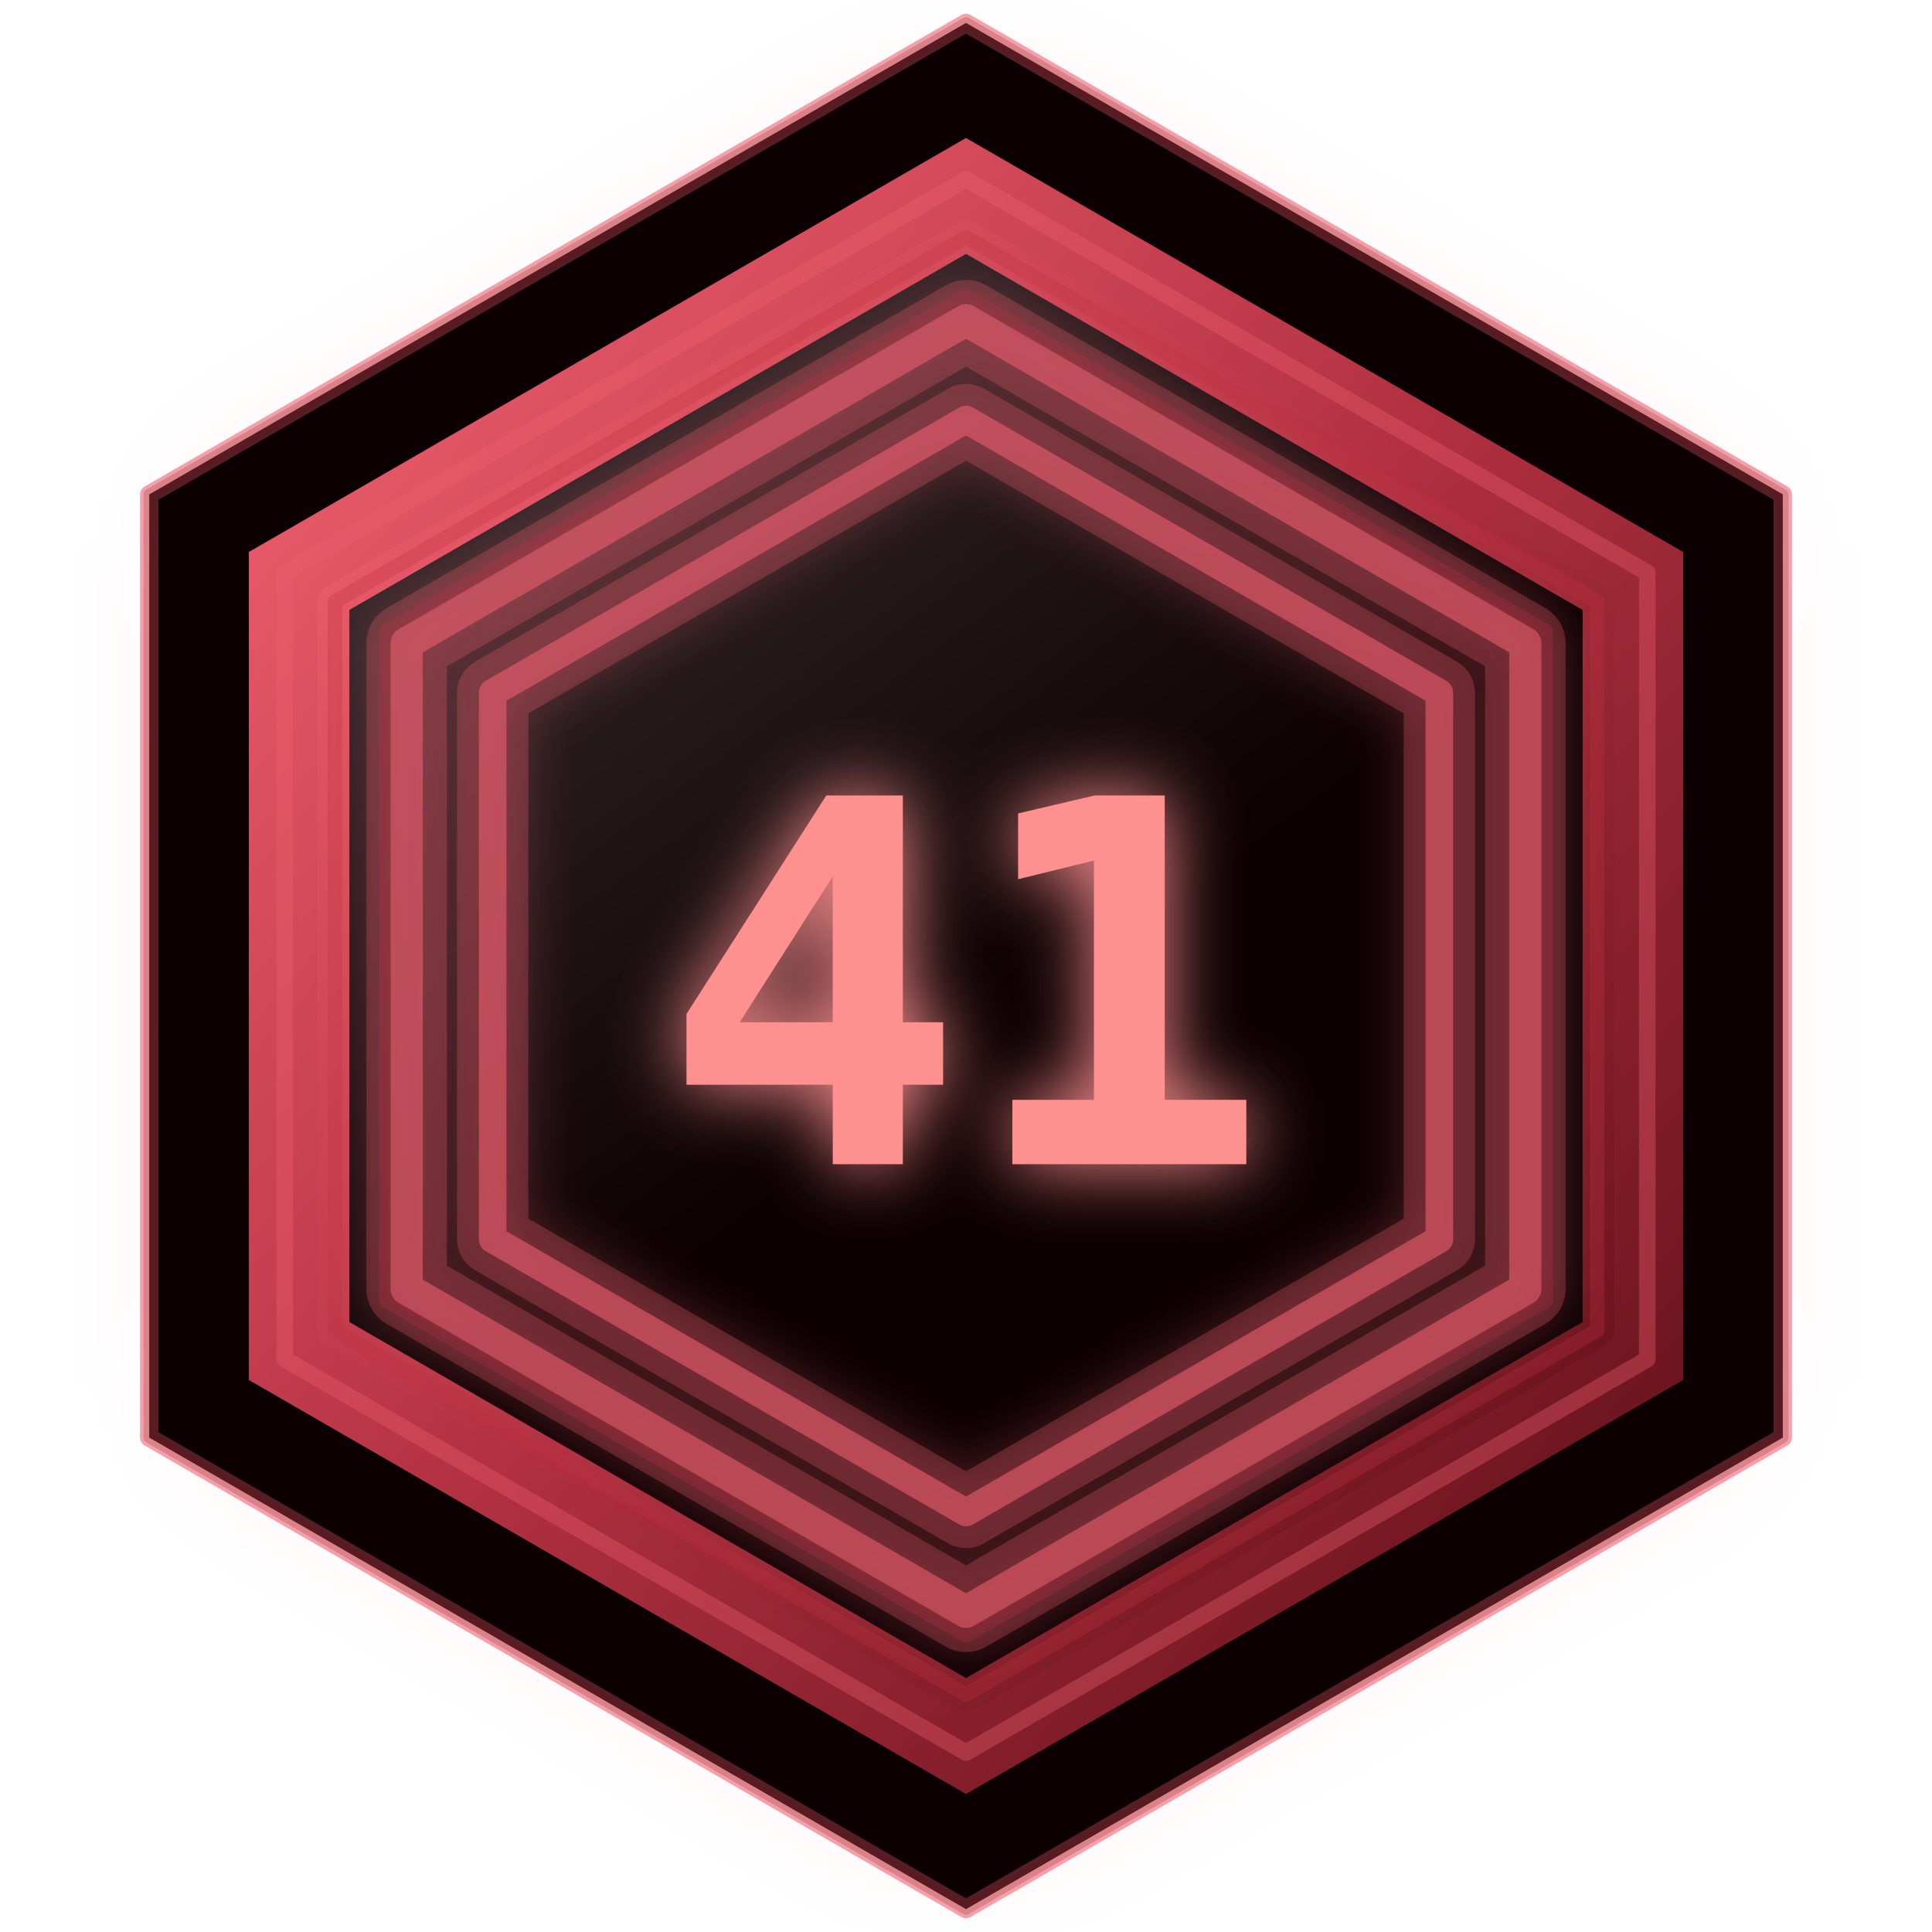
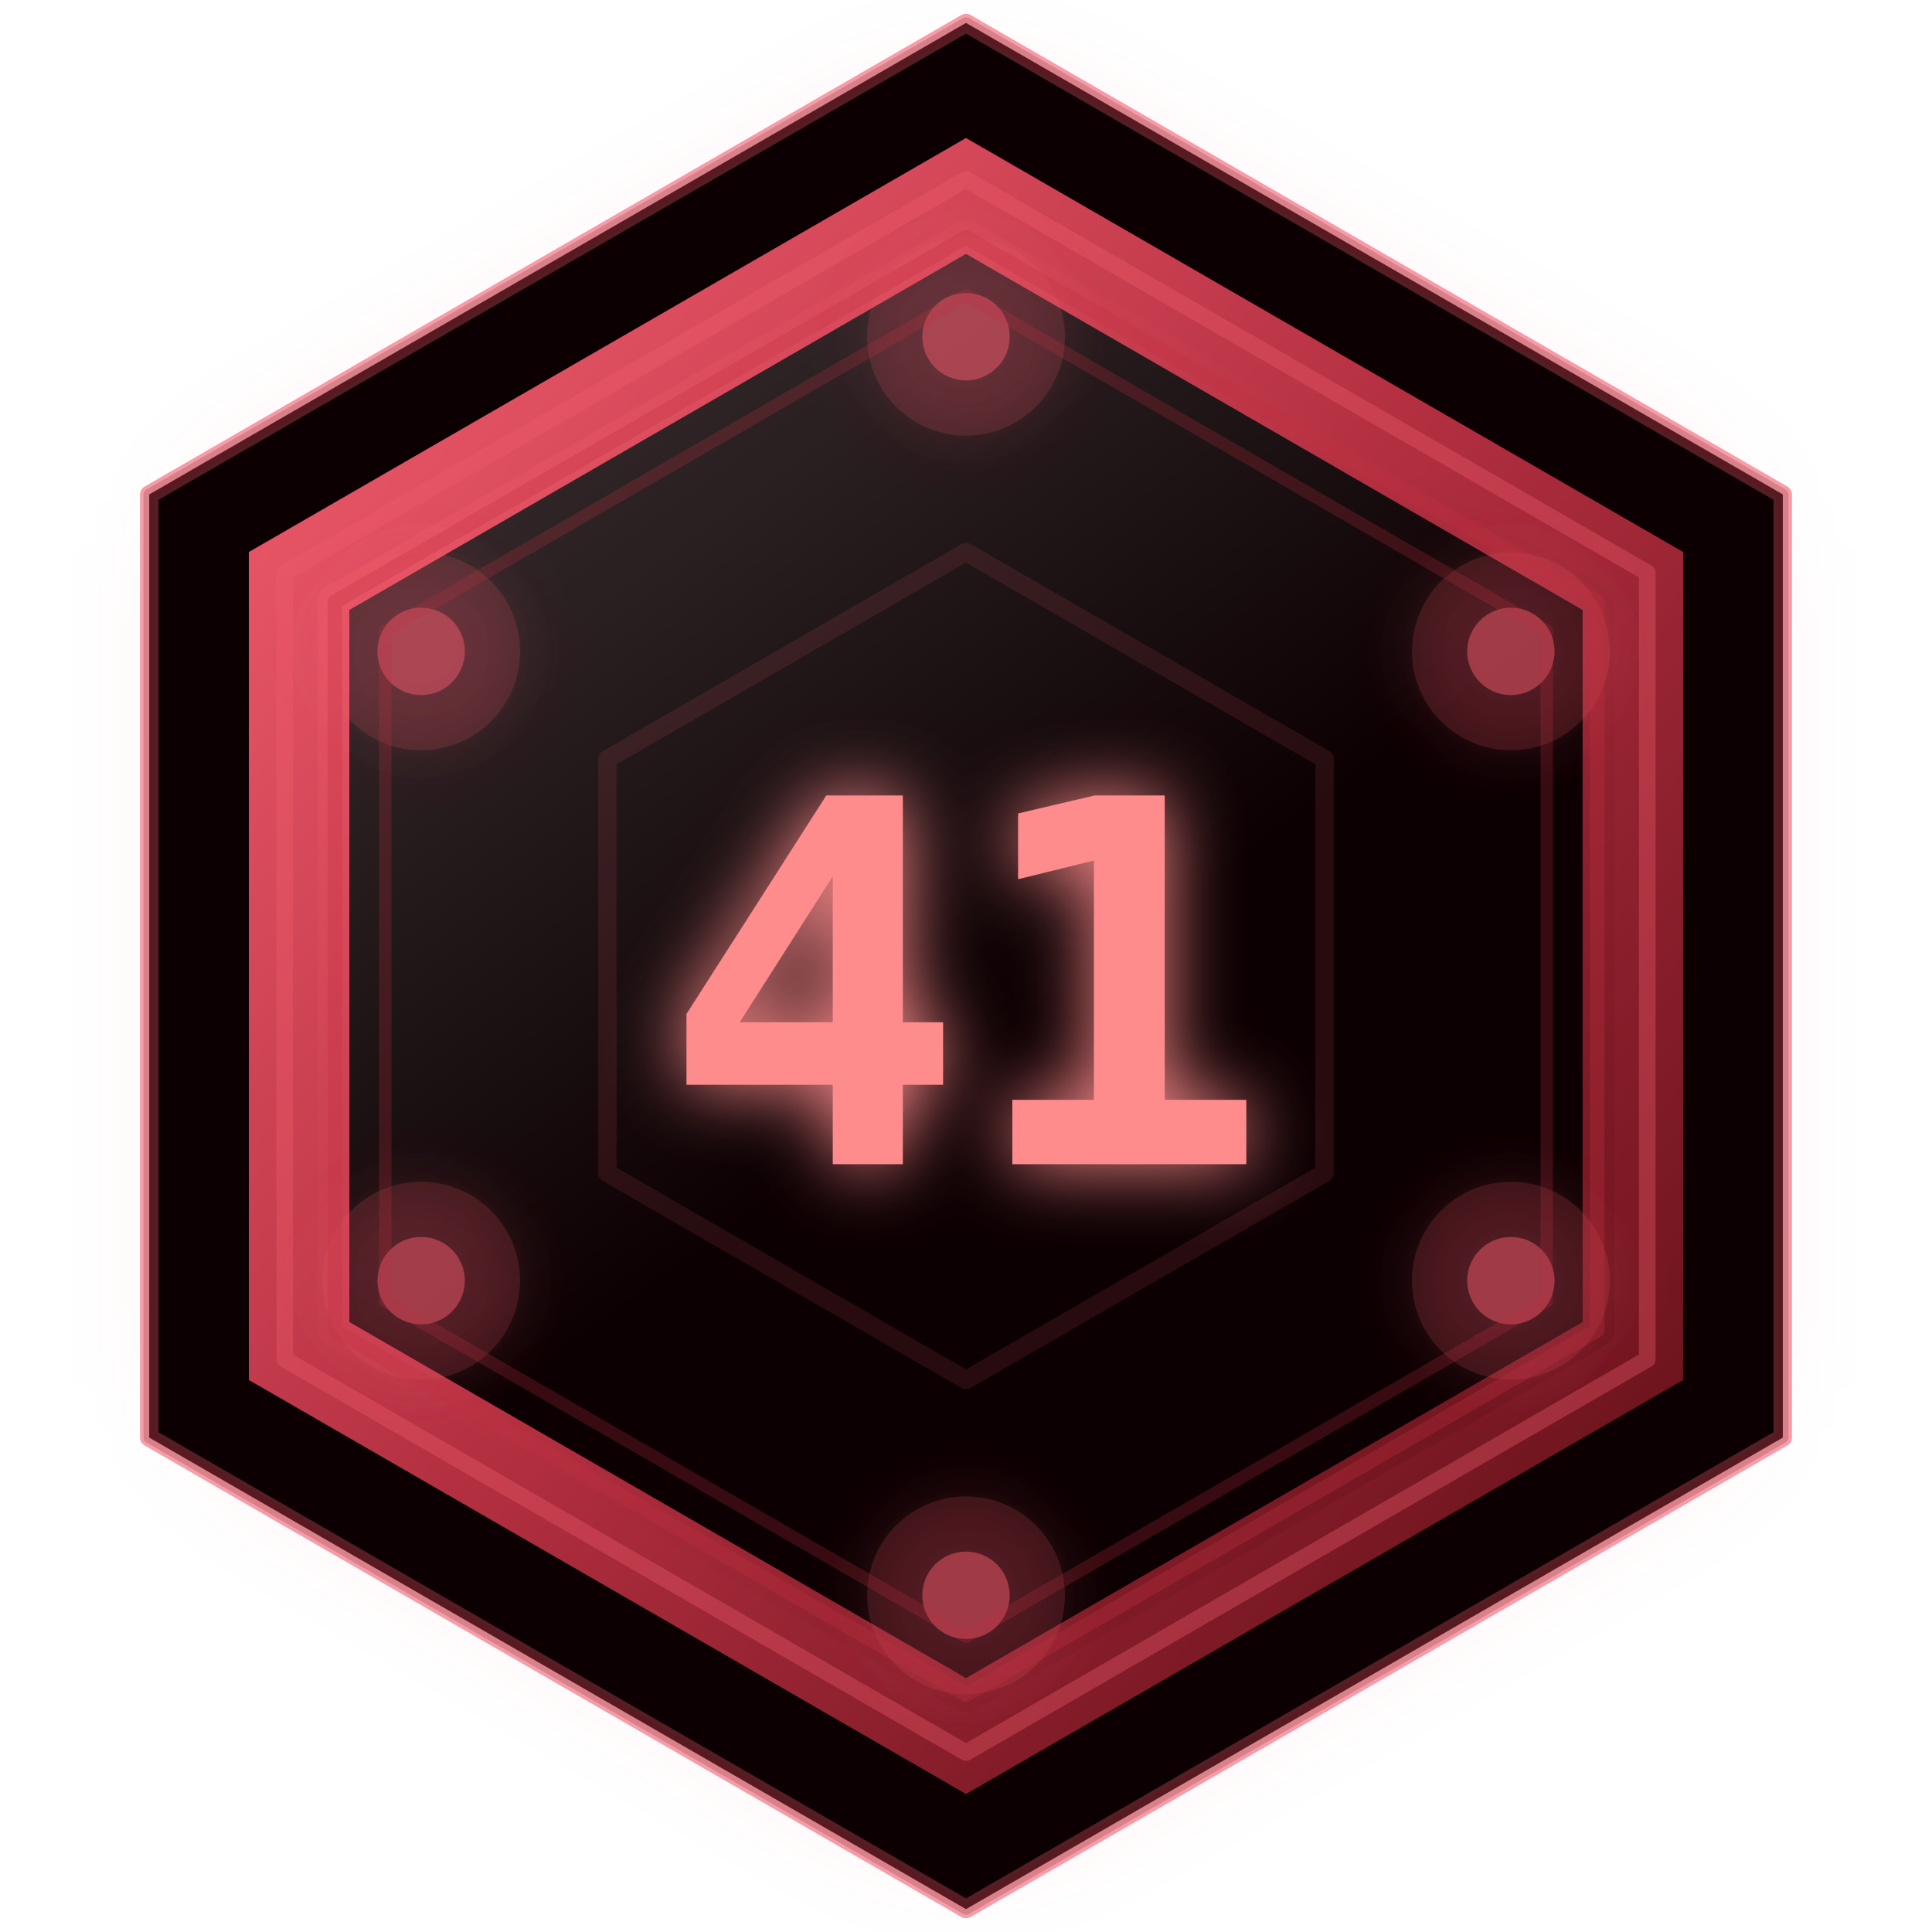
<svg xmlns="http://www.w3.org/2000/svg" width="84" height="84" viewBox="0 0 84 84" role="img" aria-label="Level 41 Badge">
  <defs>
    <radialGradient id="bglv41" cx="35%" cy="28%" r="72%">
      <stop offset="0%" stop-color="#0c0002" />
      <stop offset="100%" stop-color="#0c0002" />
    </radialGradient>
    <linearGradient id="rimlv41" x1="5%" y1="5%" x2="95%" y2="95%">
-       <stop offset="0%" stop-color="#f06070" />
-       <stop offset="50%" stop-color="#b03040" />
-       <stop offset="100%" stop-color="#601018" />
+       <stop offset="0%" stop-color="#f05c6d" />
+       <stop offset="50%" stop-color="#b12e3f" />
+       <stop offset="100%" stop-color="#610f17" />
    </linearGradient>
    <linearGradient id="shlv41" x1="18%" y1="0%" x2="82%" y2="100%">
      <stop offset="0%" stop-color="white" stop-opacity="0.18" />
      <stop offset="55%" stop-color="white" stop-opacity="0" />
    </linearGradient>
    <filter id="gllv41" x="-40%" y="-40%" width="180%" height="180%">
      <feGaussianBlur stdDeviation="1.6" result="b" />
      <feMerge>
        <feMergeNode in="b" />
        <feMergeNode in="SourceGraphic" />
      </feMerge>
    </filter>
    <filter id="halolv41" x="-35%" y="-35%" width="170%" height="170%">
      <feGaussianBlur stdDeviation="3.5" result="b" />
      <feMerge>
        <feMergeNode in="b" />
        <feMergeNode in="SourceGraphic" />
      </feMerge>
    </filter>
    <linearGradient id="pglv41_0" x1="5%" y1="0%" x2="95%" y2="100%">
-       <stop offset="0%" stop-color="#f06070" stop-opacity="0.95" />
-       <stop offset="38%" stop-color="#b03040" stop-opacity="0.90" />
-       <stop offset="100%" stop-color="#601018" stop-opacity="0.85" />
+       <stop offset="0%" stop-color="#f05c6d" stop-opacity="0.95" />
+       <stop offset="38%" stop-color="#b12e3f" stop-opacity="0.90" />
+       <stop offset="100%" stop-color="#610f17" stop-opacity="0.85" />
    </linearGradient>
    <linearGradient id="pglv41_1" x1="5%" y1="0%" x2="95%" y2="100%">
-       <stop offset="0%" stop-color="#f06070" stop-opacity="0.95" />
-       <stop offset="38%" stop-color="#b03040" stop-opacity="0.90" />
-       <stop offset="100%" stop-color="#601018" stop-opacity="0.85" />
+       <stop offset="0%" stop-color="#f05c6d" stop-opacity="0.95" />
+       <stop offset="38%" stop-color="#b12e3f" stop-opacity="0.90" />
+       <stop offset="100%" stop-color="#610f17" stop-opacity="0.85" />
    </linearGradient>
    <linearGradient id="pglv41_2" x1="5%" y1="0%" x2="95%" y2="100%">
-       <stop offset="0%" stop-color="#f06070" stop-opacity="0.95" />
-       <stop offset="38%" stop-color="#b03040" stop-opacity="0.90" />
-       <stop offset="100%" stop-color="#601018" stop-opacity="0.85" />
+       <stop offset="0%" stop-color="#f05c6d" stop-opacity="0.95" />
+       <stop offset="38%" stop-color="#b12e3f" stop-opacity="0.90" />
+       <stop offset="100%" stop-color="#610f17" stop-opacity="0.85" />
    </linearGradient>
-     <filter id="rotGlowlv41" x="-30%" y="-30%" width="160%" height="160%">
-       <feGaussianBlur stdDeviation="1.1" result="b" />
+     <filter id="rotDotGlowlv41" x="-80%" y="-80%" width="360%" height="360%">
+       <feGaussianBlur stdDeviation="1.3" result="b" />
      <feMerge>
        <feMergeNode in="b" />
        <feMergeNode in="SourceGraphic" />
      </feMerge>
    </filter>
  </defs>
-   <path d="M73.18,24.00 L73.18,60.00 L42.00,78.00 L10.82,60.00 L10.82,24.00 L42.00,6.00Z" fill="#f06070" fill-opacity="0.28" filter="url(#halolv41)" />
+   <path d="M73.18,24.00 L73.18,60.00 L42.00,78.00 L10.82,60.00 L10.82,24.00 L42.00,6.00Z" fill="#f05c6d" fill-opacity="0.28" filter="url(#halolv41)" />
  <path d="M75.98,22.38 L75.98,61.62 L42.00,81.24 L8.02,61.62 L8.02,22.38 L42.00,2.76Z" fill="url(#pglv41_0)" />
  <path d="M73.18,24.00 L73.18,60.00 L42.00,78.00 L10.82,60.00 L10.82,24.00 L42.00,6.00Z" fill="#0c0002" />
-   <path d="M75.98,22.38 L75.98,61.62 L42.00,81.24 L8.02,61.62 L8.02,22.38 L42.00,2.76Z" fill="none" stroke="#f06070" stroke-width="0.8" stroke-opacity="0.48" stroke-linejoin="round" />
-   <path d="M73.18,24.00 L73.18,60.00 L42.00,78.00 L10.82,60.00 L10.82,24.00 L42.00,6.00Z" fill="none" stroke="#601018" stroke-width="0.5" stroke-opacity="0.28" stroke-linejoin="round" />
+   <path d="M75.98,22.38 L75.98,61.62 L42.00,81.24 L8.02,61.62 L8.02,22.38 L42.00,2.76Z" fill="none" stroke="#f05c6d" stroke-width="0.8" stroke-opacity="0.48" stroke-linejoin="round" />
+   <path d="M73.18,24.00 L73.18,60.00 L42.00,78.00 L10.82,60.00 L10.82,24.00 L42.00,6.00Z" fill="none" stroke="#610f17" stroke-width="0.5" stroke-opacity="0.28" stroke-linejoin="round" />
  <path d="M77.51,21.50 L77.51,62.50 L42.00,83.00 L6.49,62.50 L6.49,21.50 L42.00,1.00Z" fill="url(#pglv41_1)" />
  <path d="M75.98,22.38 L75.98,61.62 L42.00,81.24 L8.02,61.62 L8.02,22.38 L42.00,2.76Z" fill="#0c0002" />
-   <path d="M77.51,21.50 L77.51,62.50 L42.00,83.00 L6.49,62.50 L6.49,21.50 L42.00,1.00Z" fill="none" stroke="#f06070" stroke-width="0.8" stroke-opacity="0.40" stroke-linejoin="round" />
-   <path d="M75.98,22.38 L75.98,61.62 L42.00,81.24 L8.02,61.62 L8.02,22.38 L42.00,2.76Z" fill="none" stroke="#601018" stroke-width="0.5" stroke-opacity="0.24" stroke-linejoin="round" />
+   <path d="M77.51,21.50 L77.51,62.50 L42.00,83.00 L6.49,62.50 L6.49,21.50 L42.00,1.00Z" fill="none" stroke="#f05c6d" stroke-width="0.8" stroke-opacity="0.40" stroke-linejoin="round" />
+   <path d="M75.98,22.38 L75.98,61.62 L42.00,81.24 L8.02,61.62 L8.02,22.38 L42.00,2.76Z" fill="none" stroke="#610f17" stroke-width="0.5" stroke-opacity="0.24" stroke-linejoin="round" />
  <path d="M77.51,21.50 L77.51,62.50 L42.00,83.00 L6.49,62.50 L6.49,21.50 L42.00,1.00Z" fill="url(#pglv41_2)" />
  <path d="M77.51,21.50 L77.51,62.50 L42.00,83.00 L6.49,62.50 L6.49,21.50 L42.00,1.00Z" fill="#0c0002" />
-   <path d="M77.51,21.50 L77.51,62.50 L42.00,83.00 L6.49,62.50 L6.49,21.50 L42.00,1.00Z" fill="none" stroke="#f06070" stroke-width="0.8" stroke-opacity="0.32" stroke-linejoin="round" />
-   <path d="M77.51,21.50 L77.51,62.50 L42.00,83.00 L6.49,62.50 L6.49,21.50 L42.00,1.00Z" fill="none" stroke="#601018" stroke-width="0.5" stroke-opacity="0.20" stroke-linejoin="round" />
+   <path d="M77.51,21.50 L77.51,62.50 L42.00,83.00 L6.49,62.50 L6.49,21.50 L42.00,1.00Z" fill="none" stroke="#f05c6d" stroke-width="0.8" stroke-opacity="0.32" stroke-linejoin="round" />
+   <path d="M77.51,21.50 L77.51,62.50 L42.00,83.00 L6.49,62.50 L6.49,21.50 L42.00,1.00Z" fill="none" stroke="#610f17" stroke-width="0.5" stroke-opacity="0.20" stroke-linejoin="round" />
  <path d="M73.18,24.00 L73.18,60.00 L42.00,78.00 L10.82,60.00 L10.82,24.00 L42.00,6.00Z" fill="url(#rimlv41)" />
  <path d="M69.44,26.16 L69.44,57.84 L42.00,73.68 L14.56,57.84 L14.56,26.16 L42.00,10.32Z" fill="#0c0002" />
  <path d="M69.44,26.16 L69.44,57.84 L42.00,73.68 L14.56,57.84 L14.56,26.16 L42.00,10.32Z" fill="none" stroke="url(#rimlv41)" stroke-width="1.5" stroke-linejoin="round" />
  <path d="M68.81,26.52 L68.81,57.48 L42.00,72.96 L15.19,57.48 L15.19,26.52 L42.00,11.04Z" fill="url(#bglv41)" />
  <path d="M68.81,26.52 L68.81,57.48 L42.00,72.96 L15.19,57.48 L15.19,26.52 L42.00,11.04Z" fill="url(#shlv41)" />
-   <path d="M66.32,27.96 L66.32,56.04 L42.00,70.08 L17.68,56.04 L17.68,27.96 L42.00,13.92Z" fill="none" stroke="#f06070" stroke-width="3.5" stroke-opacity="0.27" filter="url(#rotGlowlv41)" stroke-linejoin="round" />
-   <path d="M66.32,27.96 L66.32,56.04 L42.00,70.08 L17.68,56.04 L17.68,27.96 L42.00,13.92Z" fill="none" stroke="#f06070" stroke-width="1.4" stroke-opacity="0.58" stroke-linejoin="round" />
-   <path d="M62.58,53.88 L42.00,65.76 L21.42,53.88 L21.42,30.12 L42.00,18.24 L62.58,30.12Z" fill="none" stroke="#f06070" stroke-width="3.1" stroke-opacity="0.27" filter="url(#rotGlowlv41)" stroke-linejoin="round" />
-   <path d="M62.58,53.88 L42.00,65.76 L21.42,53.88 L21.42,30.12 L42.00,18.24 L62.58,30.12Z" fill="none" stroke="#f06070" stroke-width="1.2" stroke-opacity="0.58" stroke-linejoin="round" />
-   <path d="M71.62,24.90 L71.62,59.10 L42.00,76.20 L12.38,59.10 L12.38,24.90 L42.00,7.80Z" fill="none" stroke="#f06070" stroke-width="0.72" stroke-opacity="0.36" stroke-linejoin="round" />
-   <path d="M69.44,26.16 L69.44,57.84 L42.00,73.68 L14.56,57.84 L14.56,26.16 L42.00,10.32Z" fill="none" stroke="#c03040" stroke-width="0.63" stroke-opacity="0.30" stroke-linejoin="round" />
-   <path d="M67.25,27.42 L67.25,56.58 L42.00,71.16 L16.75,56.58 L16.75,27.42 L42.00,12.84Z" fill="none" stroke="#c03040" stroke-width="0.54" stroke-opacity="0.24" stroke-linejoin="round" />
-   <text x="42" y="43" text-anchor="middle" dominant-baseline="central" font-family="Orbitron,monospace" font-weight="900" font-size="22" fill="#ff9090" filter="url(#gllv41)">41</text>
+   <circle cx="65.69" cy="28.32" r="4.3" fill="#f05c6d" fill-opacity="0.17" filter="url(#rotDotGlowlv41)" />
+   <circle cx="65.69" cy="28.32" r="1.9" fill="#f05c6d" fill-opacity="0.49" />
+   <circle cx="65.69" cy="55.68" r="4.3" fill="#f05c6d" fill-opacity="0.17" filter="url(#rotDotGlowlv41)" />
+   <circle cx="65.69" cy="55.68" r="1.9" fill="#f05c6d" fill-opacity="0.49" />
+   <circle cx="42.00" cy="69.36" r="4.3" fill="#f05c6d" fill-opacity="0.17" filter="url(#rotDotGlowlv41)" />
+   <circle cx="42.00" cy="69.36" r="1.9" fill="#f05c6d" fill-opacity="0.49" />
+   <circle cx="18.31" cy="55.68" r="4.3" fill="#f05c6d" fill-opacity="0.17" filter="url(#rotDotGlowlv41)" />
+   <circle cx="18.31" cy="55.68" r="1.9" fill="#f05c6d" fill-opacity="0.49" />
+   <circle cx="18.31" cy="28.32" r="4.3" fill="#f05c6d" fill-opacity="0.17" filter="url(#rotDotGlowlv41)" />
+   <circle cx="18.31" cy="28.32" r="1.9" fill="#f05c6d" fill-opacity="0.49" />
+   <circle cx="42.00" cy="14.64" r="4.3" fill="#f05c6d" fill-opacity="0.17" filter="url(#rotDotGlowlv41)" />
+   <circle cx="42.00" cy="14.64" r="1.9" fill="#f05c6d" fill-opacity="0.49" />
+   <path d="M57.59,33.00 L57.59,51.00 L42.00,60.00 L26.41,51.00 L26.41,33.00 L42.00,24.00Z" fill="none" stroke="#f05c6d" stroke-width="0.8" stroke-opacity="0.12" stroke-linejoin="round" />
+   <path d="M71.62,24.90 L71.62,59.10 L42.00,76.20 L12.38,59.10 L12.38,24.90 L42.00,7.80Z" fill="none" stroke="#f05c6d" stroke-width="0.72" stroke-opacity="0.36" stroke-linejoin="round" />
+   <path d="M69.44,26.16 L69.44,57.84 L42.00,73.68 L14.56,57.84 L14.56,26.16 L42.00,10.32Z" fill="none" stroke="#c12f40" stroke-width="0.63" stroke-opacity="0.30" stroke-linejoin="round" />
+   <path d="M67.25,27.42 L67.25,56.58 L42.00,71.16 L16.75,56.58 L16.75,27.42 L42.00,12.84Z" fill="none" stroke="#c12f40" stroke-width="0.54" stroke-opacity="0.24" stroke-linejoin="round" />
+   <text x="42" y="43" text-anchor="middle" dominant-baseline="central" font-family="Orbitron,monospace" font-weight="900" font-size="22" fill="#ff8c8d" filter="url(#gllv41)">41</text>
</svg>
